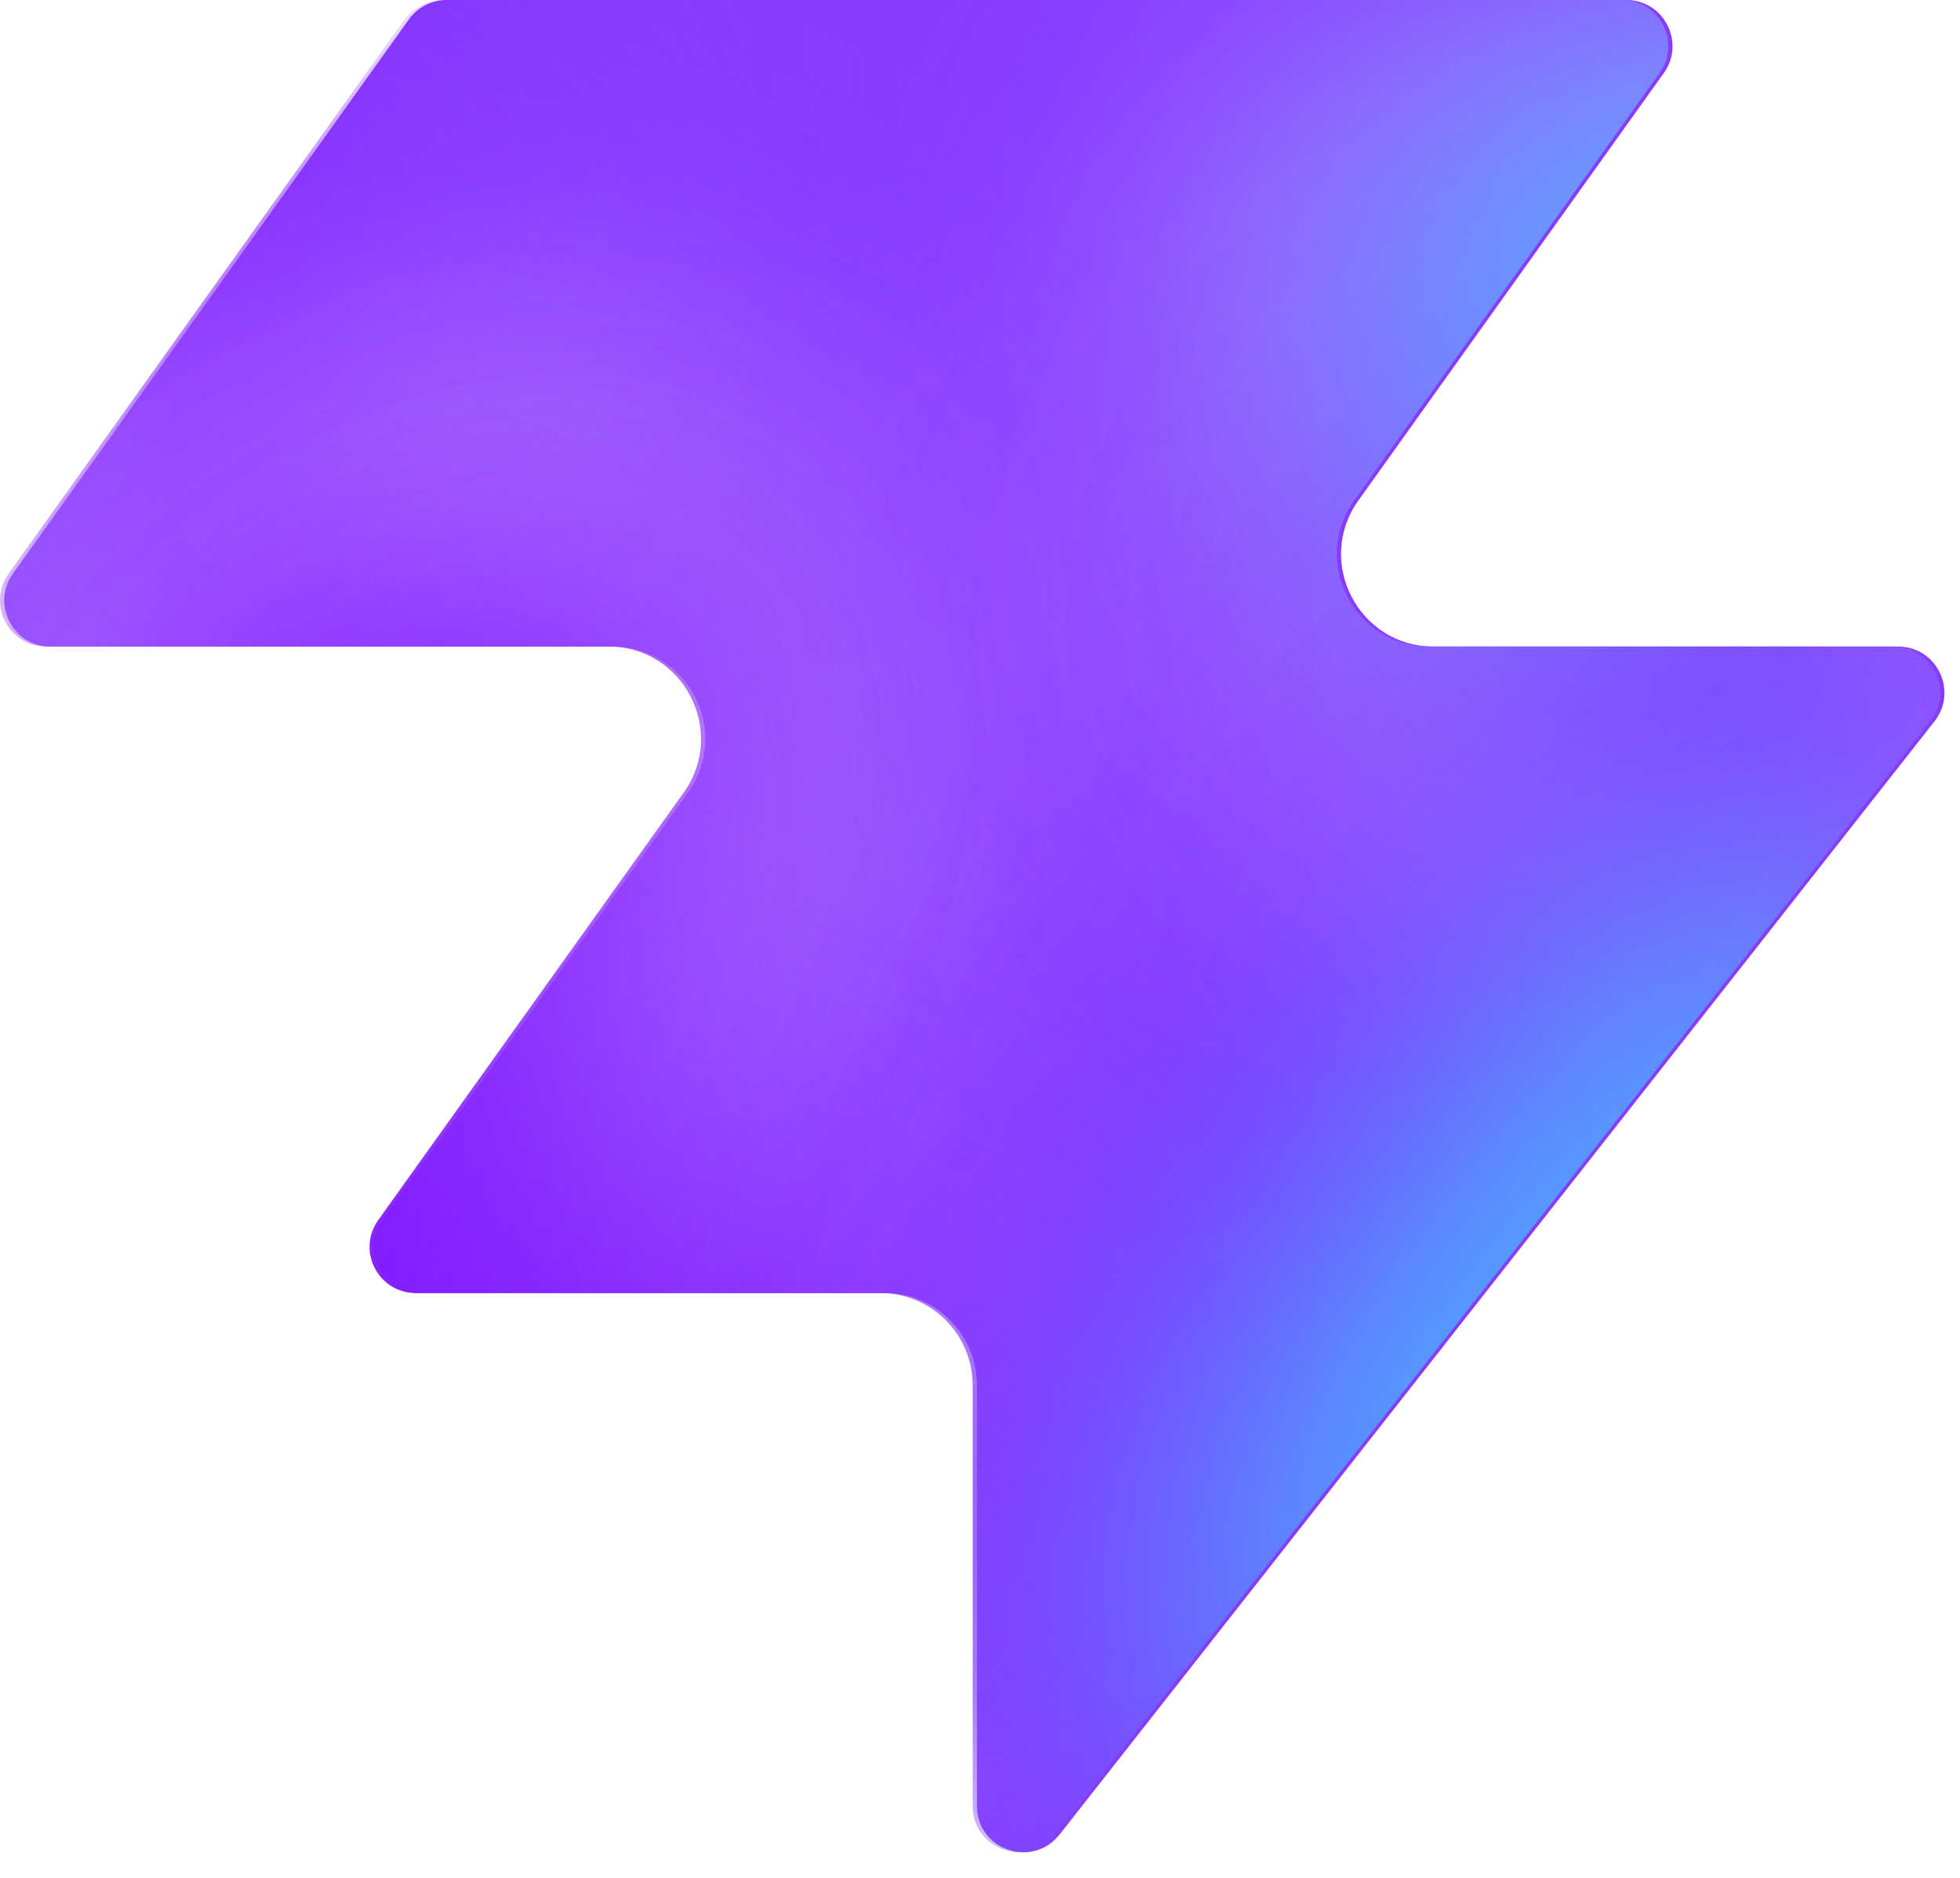
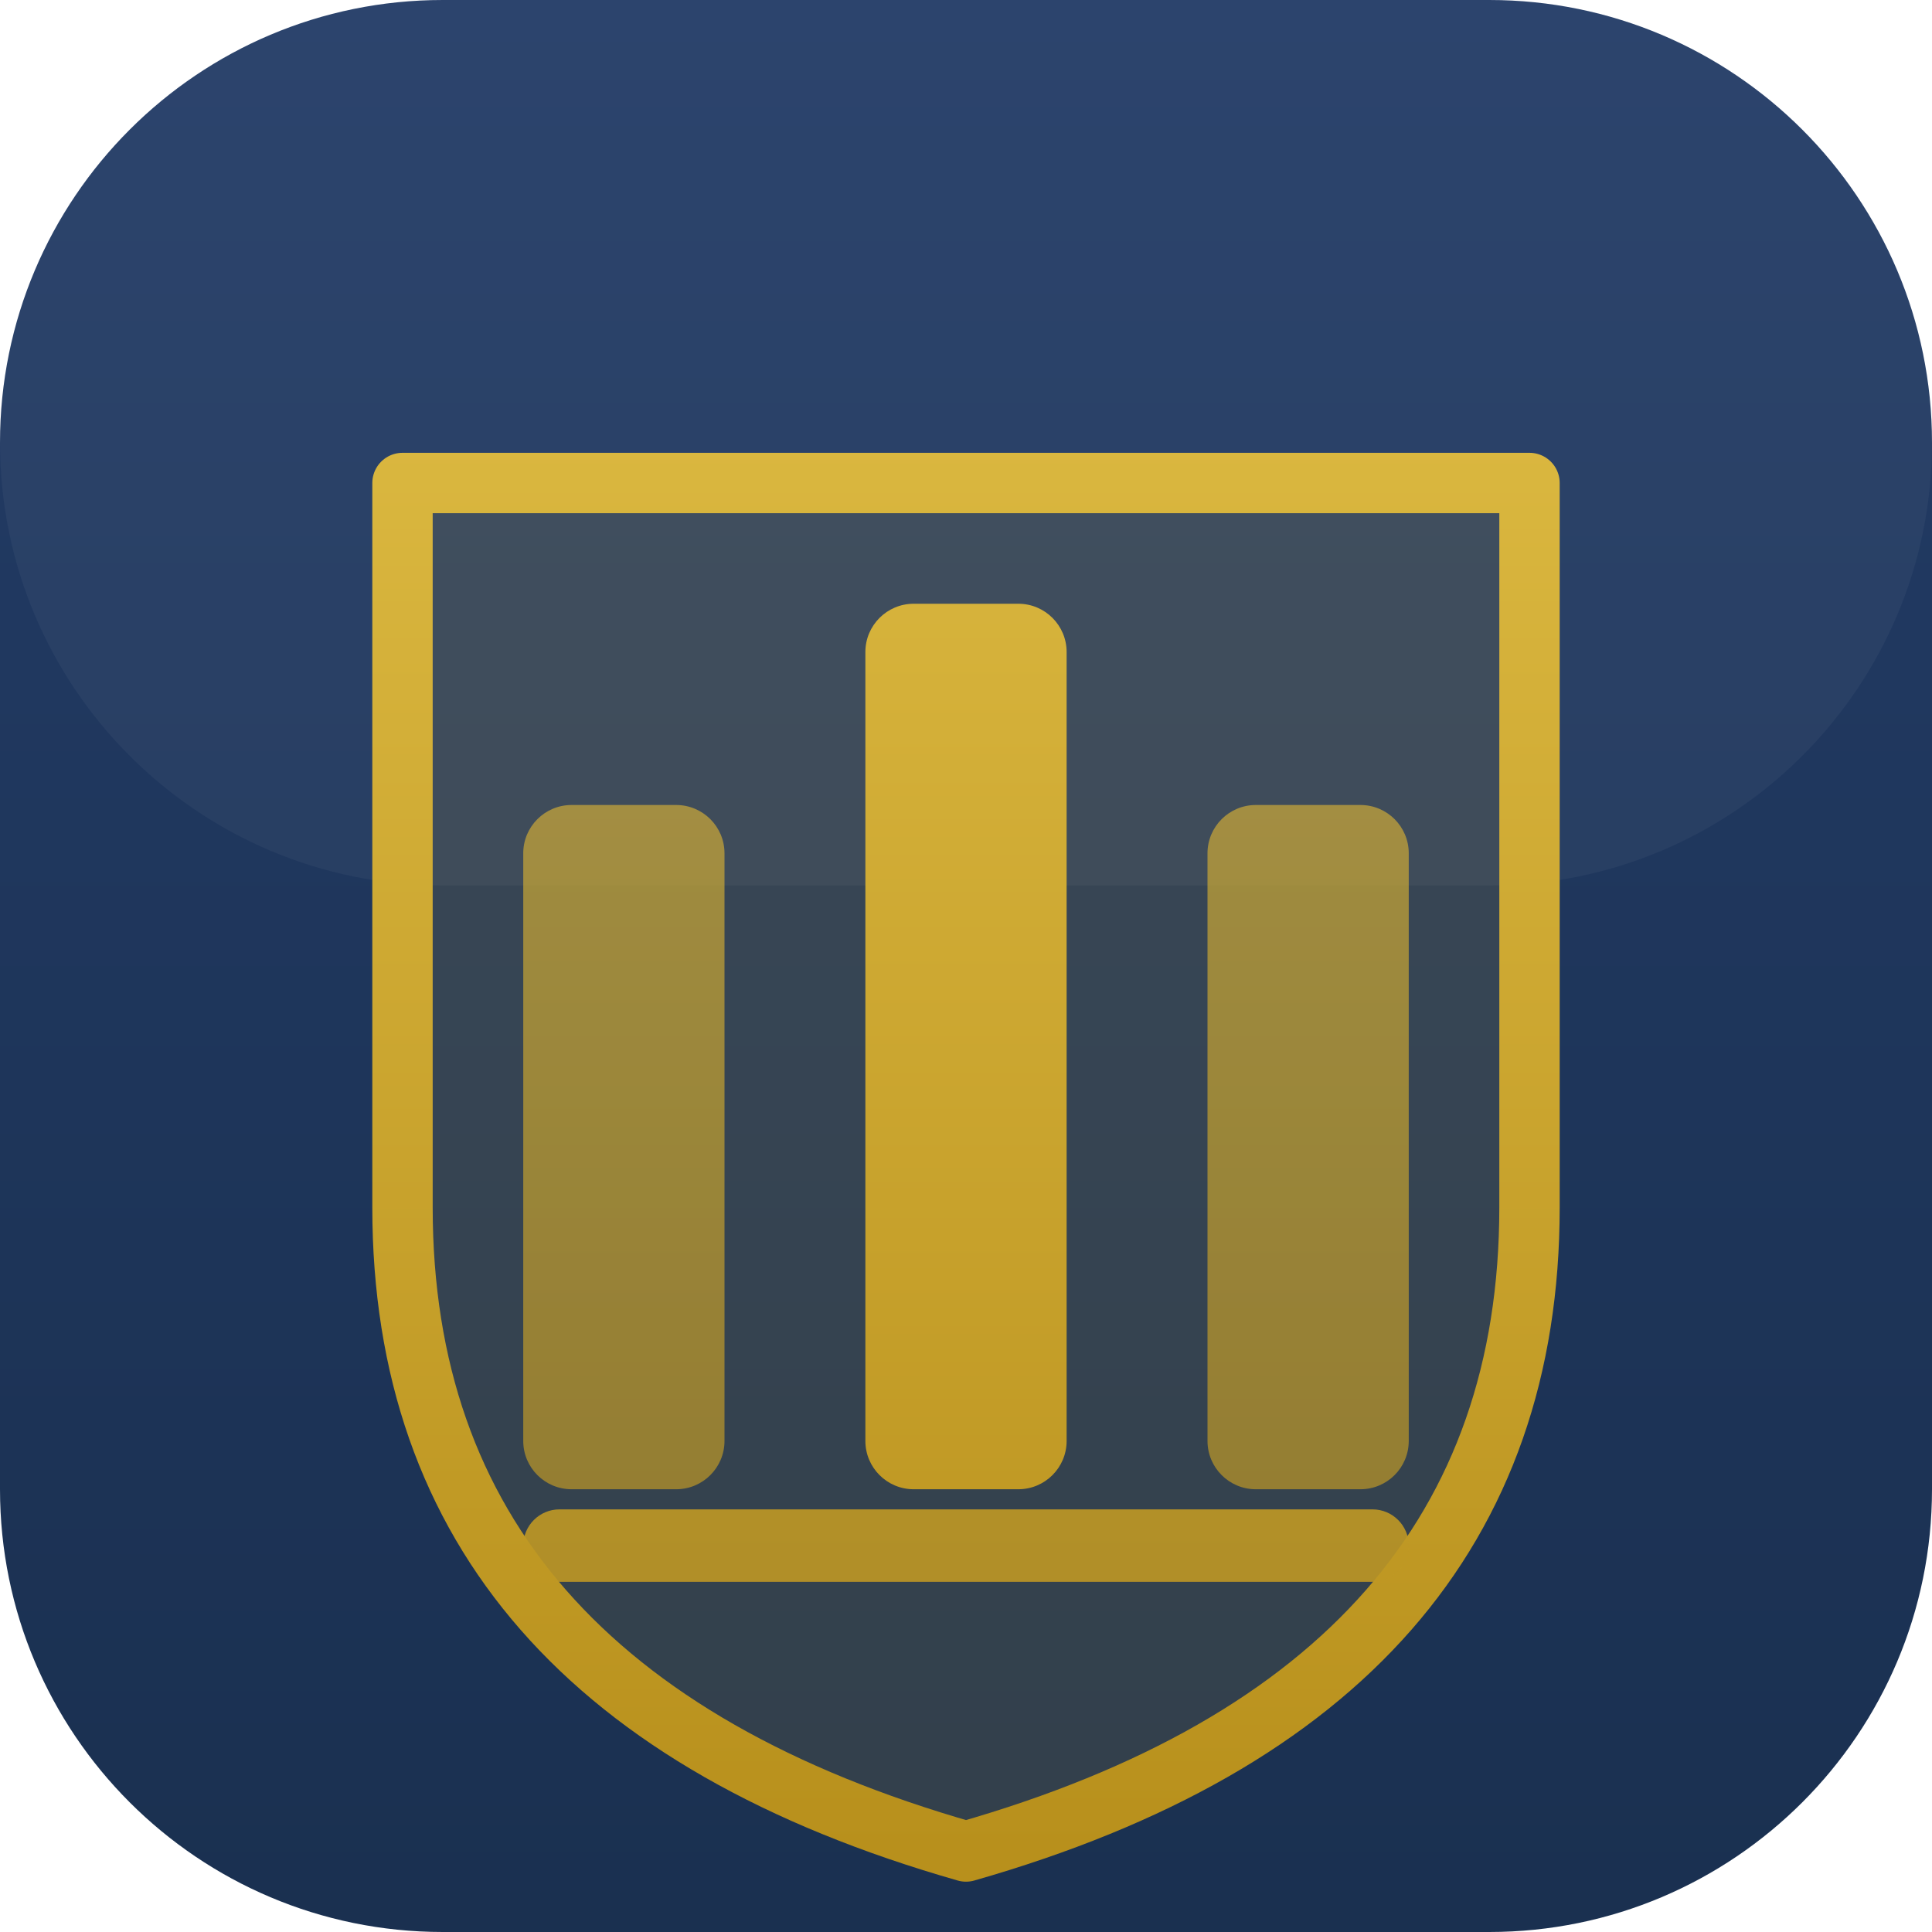
- <svg xmlns="http://www.w3.org/2000/svg" width="48" height="46" fill="none" viewBox="0 0 48 46">
-   <path fill="#863bff" d="M25.946 44.938c-.664.845-2.021.375-2.021-.698V33.937a2.26 2.26 0 0 0-2.262-2.262H10.287c-.92 0-1.456-1.04-.92-1.788l7.48-10.471c1.07-1.497 0-3.578-1.842-3.578H1.237c-.92 0-1.456-1.04-.92-1.788L10.013.474c.214-.297.556-.474.92-.474h28.894c.92 0 1.456 1.04.92 1.788l-7.48 10.471c-1.07 1.498 0 3.579 1.842 3.579h11.377c.943 0 1.473 1.088.89 1.83L25.947 44.94z" style="fill:#863bff;fill:color(display-p3 .525 .23 1);fill-opacity:1" />
-   <mask id="a" width="48" height="46" x="0" y="0" maskUnits="userSpaceOnUse" style="mask-type:alpha">
-     <path fill="#000" d="M25.842 44.938c-.664.844-2.021.375-2.021-.698V33.937a2.26 2.26 0 0 0-2.262-2.262H10.183c-.92 0-1.456-1.04-.92-1.788l7.48-10.471c1.07-1.498 0-3.579-1.842-3.579H1.133c-.92 0-1.456-1.04-.92-1.787L9.91.473c.214-.297.556-.474.92-.474h28.894c.92 0 1.456 1.04.92 1.788l-7.48 10.471c-1.07 1.498 0 3.578 1.842 3.578h11.377c.943 0 1.473 1.088.89 1.832L25.843 44.94z" style="fill:#000;fill-opacity:1" />
-   </mask>
-   <g mask="url(#a)">
-     <g filter="url(#b)">
-       <ellipse cx="5.508" cy="14.704" fill="#ede6ff" rx="5.508" ry="14.704" style="fill:#ede6ff;fill:color(display-p3 .927 .903 1);fill-opacity:1" transform="matrix(.00324 1 1 -.00324 -4.47 31.516)" />
-     </g>
-     <g filter="url(#c)">
-       <ellipse cx="10.399" cy="29.851" fill="#ede6ff" rx="10.399" ry="29.851" style="fill:#ede6ff;fill:color(display-p3 .927 .903 1);fill-opacity:1" transform="matrix(.00324 1 1 -.00324 -39.328 7.883)" />
-     </g>
-     <g filter="url(#d)">
-       <ellipse cx="5.508" cy="30.487" fill="#7e14ff" rx="5.508" ry="30.487" style="fill:#7e14ff;fill:color(display-p3 .492 .077 1);fill-opacity:1" transform="rotate(89.814 -25.913 -14.639)scale(1 -1)" />
-     </g>
-     <g filter="url(#e)">
-       <ellipse cx="5.508" cy="30.599" fill="#7e14ff" rx="5.508" ry="30.599" style="fill:#7e14ff;fill:color(display-p3 .492 .077 1);fill-opacity:1" transform="rotate(89.814 -32.644 -3.334)scale(1 -1)" />
-     </g>
-     <g filter="url(#f)">
-       <ellipse cx="5.508" cy="30.599" fill="#7e14ff" rx="5.508" ry="30.599" style="fill:#7e14ff;fill:color(display-p3 .492 .077 1);fill-opacity:1" transform="matrix(.00324 1 1 -.00324 -34.34 30.47)" />
-     </g>
-     <g filter="url(#g)">
-       <ellipse cx="14.072" cy="22.078" fill="#ede6ff" rx="14.072" ry="22.078" style="fill:#ede6ff;fill:color(display-p3 .927 .903 1);fill-opacity:1" transform="rotate(93.35 24.506 48.493)scale(-1 1)" />
-     </g>
-     <g filter="url(#h)">
-       <ellipse cx="3.47" cy="21.501" fill="#7e14ff" rx="3.47" ry="21.501" style="fill:#7e14ff;fill:color(display-p3 .492 .077 1);fill-opacity:1" transform="rotate(89.009 28.708 47.59)scale(-1 1)" />
-     </g>
-     <g filter="url(#i)">
-       <ellipse cx="3.47" cy="21.501" fill="#7e14ff" rx="3.47" ry="21.501" style="fill:#7e14ff;fill:color(display-p3 .492 .077 1);fill-opacity:1" transform="rotate(89.009 28.708 47.59)scale(-1 1)" />
-     </g>
-     <g filter="url(#j)">
-       <ellipse cx=".387" cy="8.972" fill="#7e14ff" rx="4.407" ry="29.108" style="fill:#7e14ff;fill:color(display-p3 .492 .077 1);fill-opacity:1" transform="rotate(39.51 .387 8.972)" />
-     </g>
-     <g filter="url(#k)">
-       <ellipse cx="47.523" cy="-6.092" fill="#7e14ff" rx="4.407" ry="29.108" style="fill:#7e14ff;fill:color(display-p3 .492 .077 1);fill-opacity:1" transform="rotate(37.892 47.523 -6.092)" />
-     </g>
-     <g filter="url(#l)">
-       <ellipse cx="41.412" cy="6.333" fill="#47bfff" rx="5.971" ry="9.665" style="fill:#47bfff;fill:color(display-p3 .28 .748 1);fill-opacity:1" transform="rotate(37.892 41.412 6.333)" />
-     </g>
-     <g filter="url(#m)">
-       <ellipse cx="-1.879" cy="38.332" fill="#7e14ff" rx="4.407" ry="29.108" style="fill:#7e14ff;fill:color(display-p3 .492 .077 1);fill-opacity:1" transform="rotate(37.892 -1.88 38.332)" />
-     </g>
-     <g filter="url(#n)">
-       <ellipse cx="-1.879" cy="38.332" fill="#7e14ff" rx="4.407" ry="29.108" style="fill:#7e14ff;fill:color(display-p3 .492 .077 1);fill-opacity:1" transform="rotate(37.892 -1.88 38.332)" />
-     </g>
-     <g filter="url(#o)">
-       <ellipse cx="35.651" cy="29.907" fill="#7e14ff" rx="4.407" ry="29.108" style="fill:#7e14ff;fill:color(display-p3 .492 .077 1);fill-opacity:1" transform="rotate(37.892 35.651 29.907)" />
-     </g>
-     <g filter="url(#p)">
-       <ellipse cx="38.418" cy="32.4" fill="#47bfff" rx="5.971" ry="15.297" style="fill:#47bfff;fill:color(display-p3 .28 .748 1);fill-opacity:1" transform="rotate(37.892 38.418 32.4)" />
-     </g>
-   </g>
+ <svg xmlns="http://www.w3.org/2000/svg" viewBox="0 0 48 48" fill="none">
  <defs>
-     <filter id="b" width="60.045" height="41.654" x="-19.77" y="16.149" color-interpolation-filters="sRGB" filterUnits="userSpaceOnUse">
-       <feFlood flood-opacity="0" result="BackgroundImageFix" />
-       <feBlend in="SourceGraphic" in2="BackgroundImageFix" result="shape" />
-       <feGaussianBlur result="effect1_foregroundBlur_2002_17158" stdDeviation="7.659" />
-     </filter>
-     <filter id="c" width="90.34" height="51.437" x="-54.613" y="-7.533" color-interpolation-filters="sRGB" filterUnits="userSpaceOnUse">
-       <feFlood flood-opacity="0" result="BackgroundImageFix" />
-       <feBlend in="SourceGraphic" in2="BackgroundImageFix" result="shape" />
-       <feGaussianBlur result="effect1_foregroundBlur_2002_17158" stdDeviation="7.659" />
-     </filter>
-     <filter id="d" width="79.355" height="29.4" x="-49.64" y="2.03" color-interpolation-filters="sRGB" filterUnits="userSpaceOnUse">
-       <feFlood flood-opacity="0" result="BackgroundImageFix" />
-       <feBlend in="SourceGraphic" in2="BackgroundImageFix" result="shape" />
-       <feGaussianBlur result="effect1_foregroundBlur_2002_17158" stdDeviation="4.596" />
-     </filter>
-     <filter id="e" width="79.579" height="29.4" x="-45.045" y="20.029" color-interpolation-filters="sRGB" filterUnits="userSpaceOnUse">
-       <feFlood flood-opacity="0" result="BackgroundImageFix" />
-       <feBlend in="SourceGraphic" in2="BackgroundImageFix" result="shape" />
-       <feGaussianBlur result="effect1_foregroundBlur_2002_17158" stdDeviation="4.596" />
-     </filter>
-     <filter id="f" width="79.579" height="29.4" x="-43.513" y="21.178" color-interpolation-filters="sRGB" filterUnits="userSpaceOnUse">
-       <feFlood flood-opacity="0" result="BackgroundImageFix" />
-       <feBlend in="SourceGraphic" in2="BackgroundImageFix" result="shape" />
-       <feGaussianBlur result="effect1_foregroundBlur_2002_17158" stdDeviation="4.596" />
-     </filter>
-     <filter id="g" width="74.749" height="58.852" x="15.756" y="-17.901" color-interpolation-filters="sRGB" filterUnits="userSpaceOnUse">
-       <feFlood flood-opacity="0" result="BackgroundImageFix" />
-       <feBlend in="SourceGraphic" in2="BackgroundImageFix" result="shape" />
-       <feGaussianBlur result="effect1_foregroundBlur_2002_17158" stdDeviation="7.659" />
-     </filter>
-     <filter id="h" width="61.377" height="25.362" x="23.548" y="2.284" color-interpolation-filters="sRGB" filterUnits="userSpaceOnUse">
-       <feFlood flood-opacity="0" result="BackgroundImageFix" />
-       <feBlend in="SourceGraphic" in2="BackgroundImageFix" result="shape" />
-       <feGaussianBlur result="effect1_foregroundBlur_2002_17158" stdDeviation="4.596" />
-     </filter>
-     <filter id="i" width="61.377" height="25.362" x="23.548" y="2.284" color-interpolation-filters="sRGB" filterUnits="userSpaceOnUse">
-       <feFlood flood-opacity="0" result="BackgroundImageFix" />
-       <feBlend in="SourceGraphic" in2="BackgroundImageFix" result="shape" />
-       <feGaussianBlur result="effect1_foregroundBlur_2002_17158" stdDeviation="4.596" />
-     </filter>
-     <filter id="j" width="56.045" height="63.649" x="-27.636" y="-22.853" color-interpolation-filters="sRGB" filterUnits="userSpaceOnUse">
-       <feFlood flood-opacity="0" result="BackgroundImageFix" />
-       <feBlend in="SourceGraphic" in2="BackgroundImageFix" result="shape" />
-       <feGaussianBlur result="effect1_foregroundBlur_2002_17158" stdDeviation="4.596" />
-     </filter>
-     <filter id="k" width="54.814" height="64.646" x="20.116" y="-38.415" color-interpolation-filters="sRGB" filterUnits="userSpaceOnUse">
-       <feFlood flood-opacity="0" result="BackgroundImageFix" />
-       <feBlend in="SourceGraphic" in2="BackgroundImageFix" result="shape" />
-       <feGaussianBlur result="effect1_foregroundBlur_2002_17158" stdDeviation="4.596" />
-     </filter>
-     <filter id="l" width="33.541" height="35.313" x="24.641" y="-11.323" color-interpolation-filters="sRGB" filterUnits="userSpaceOnUse">
-       <feFlood flood-opacity="0" result="BackgroundImageFix" />
-       <feBlend in="SourceGraphic" in2="BackgroundImageFix" result="shape" />
-       <feGaussianBlur result="effect1_foregroundBlur_2002_17158" stdDeviation="4.596" />
-     </filter>
-     <filter id="m" width="54.814" height="64.646" x="-29.286" y="6.009" color-interpolation-filters="sRGB" filterUnits="userSpaceOnUse">
-       <feFlood flood-opacity="0" result="BackgroundImageFix" />
-       <feBlend in="SourceGraphic" in2="BackgroundImageFix" result="shape" />
-       <feGaussianBlur result="effect1_foregroundBlur_2002_17158" stdDeviation="4.596" />
-     </filter>
-     <filter id="n" width="54.814" height="64.646" x="-29.286" y="6.009" color-interpolation-filters="sRGB" filterUnits="userSpaceOnUse">
-       <feFlood flood-opacity="0" result="BackgroundImageFix" />
-       <feBlend in="SourceGraphic" in2="BackgroundImageFix" result="shape" />
-       <feGaussianBlur result="effect1_foregroundBlur_2002_17158" stdDeviation="4.596" />
-     </filter>
-     <filter id="o" width="54.814" height="64.646" x="8.244" y="-2.416" color-interpolation-filters="sRGB" filterUnits="userSpaceOnUse">
-       <feFlood flood-opacity="0" result="BackgroundImageFix" />
-       <feBlend in="SourceGraphic" in2="BackgroundImageFix" result="shape" />
-       <feGaussianBlur result="effect1_foregroundBlur_2002_17158" stdDeviation="4.596" />
-     </filter>
-     <filter id="p" width="39.409" height="43.623" x="18.713" y="10.588" color-interpolation-filters="sRGB" filterUnits="userSpaceOnUse">
-       <feFlood flood-opacity="0" result="BackgroundImageFix" />
-       <feBlend in="SourceGraphic" in2="BackgroundImageFix" result="shape" />
-       <feGaussianBlur result="effect1_foregroundBlur_2002_17158" stdDeviation="4.596" />
-     </filter>
+     <linearGradient id="bg" x1="24" y1="0" x2="24" y2="48" gradientUnits="userSpaceOnUse">
+       <stop offset="0%" stop-color="#233c67" />
+       <stop offset="100%" stop-color="#1a3050" />
+     </linearGradient>
+     <linearGradient id="g" x1="24" y1="10" x2="24" y2="46" gradientUnits="userSpaceOnUse">
+       <stop offset="0%" stop-color="#dbb840" />
+       <stop offset="100%" stop-color="#b8901c" />
+     </linearGradient>
  </defs>
+   <rect width="48" height="48" rx="11" fill="url(#bg)" />
+   <rect width="48" height="22" rx="11" fill="rgba(255,255,255,0.04)" />
+   <path d="M10,12 L38,12 L38,30 Q38,42 24,46 Q10,42 10,30 Z" fill="rgba(201,162,39,0.14)" />
+   <path d="M10,12 L38,12 L38,30 Q38,42 24,46 Q10,42 10,30 Z" stroke="url(#g)" stroke-width="1.5" stroke-linejoin="round" />
+   <rect x="13" y="20" width="5" height="17" rx="1.2" fill="url(#g)" opacity="0.68" />
+   <rect x="21.5" y="15" width="5" height="22" rx="1.2" fill="url(#g)" />
+   <rect x="30" y="20" width="5" height="17" rx="1.2" fill="url(#g)" opacity="0.68" />
+   <rect x="13" y="37.5" width="22" height="1.8" rx="0.9" fill="url(#g)" opacity="0.9" />
</svg>
